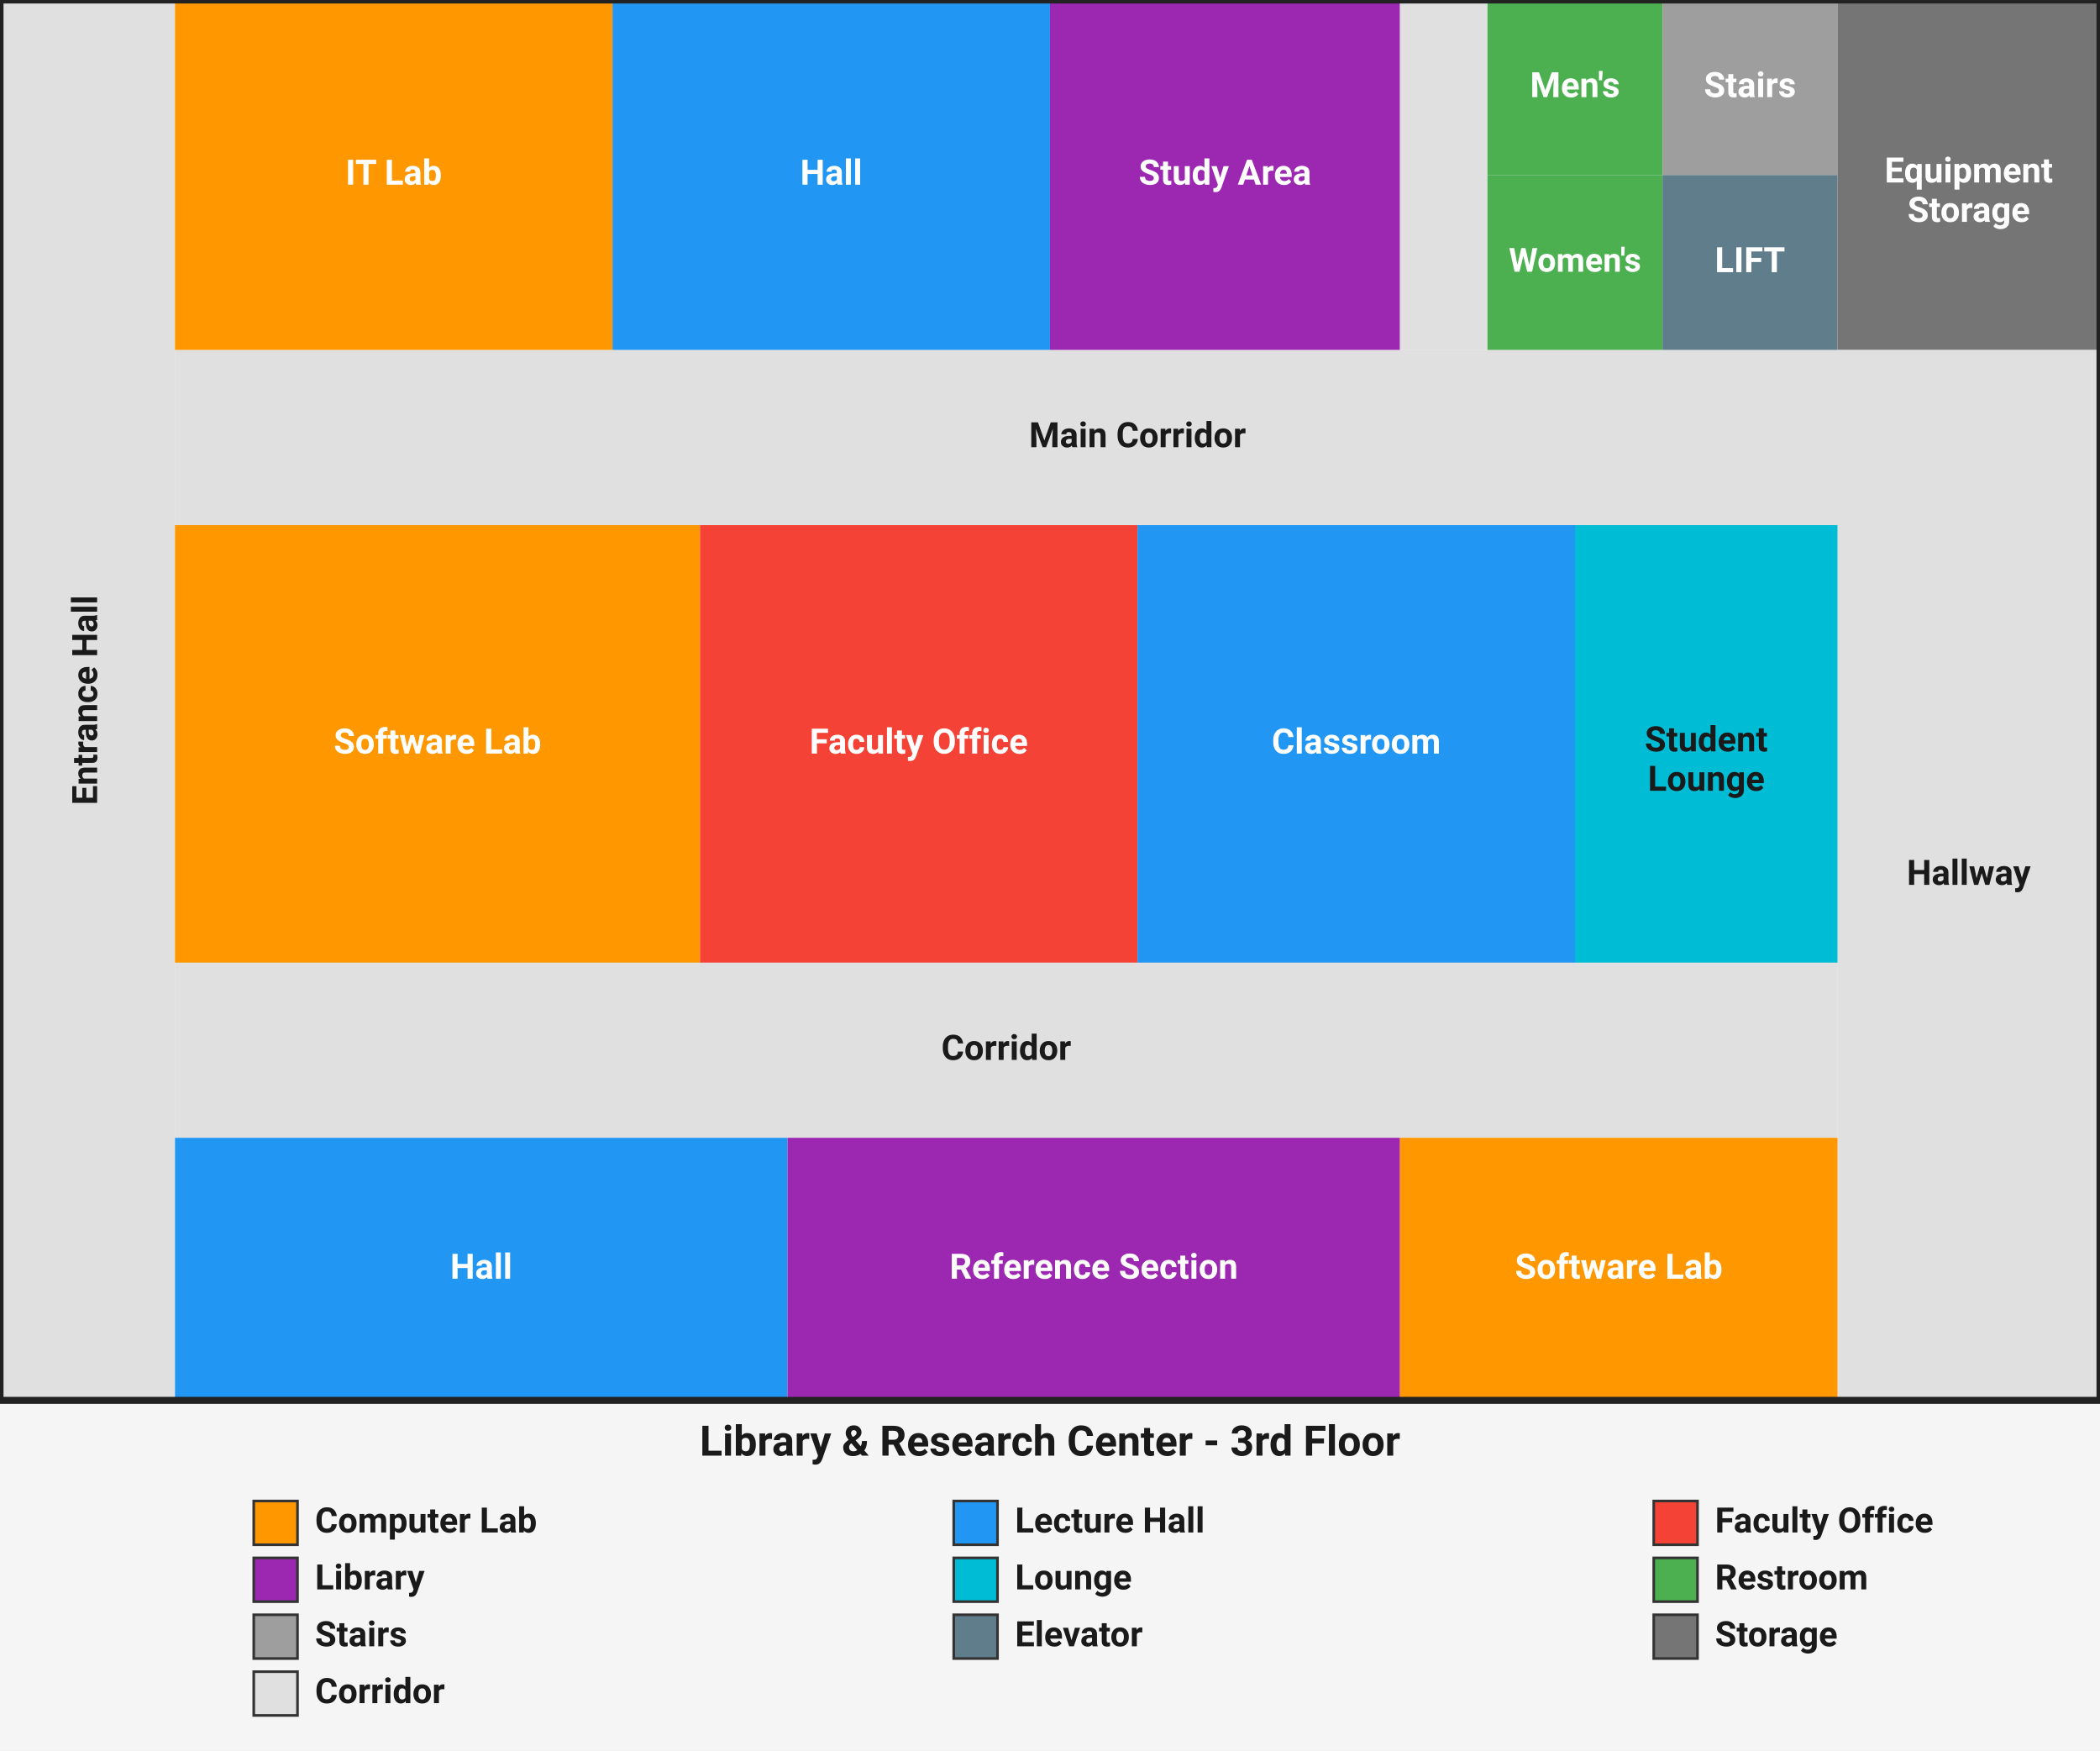
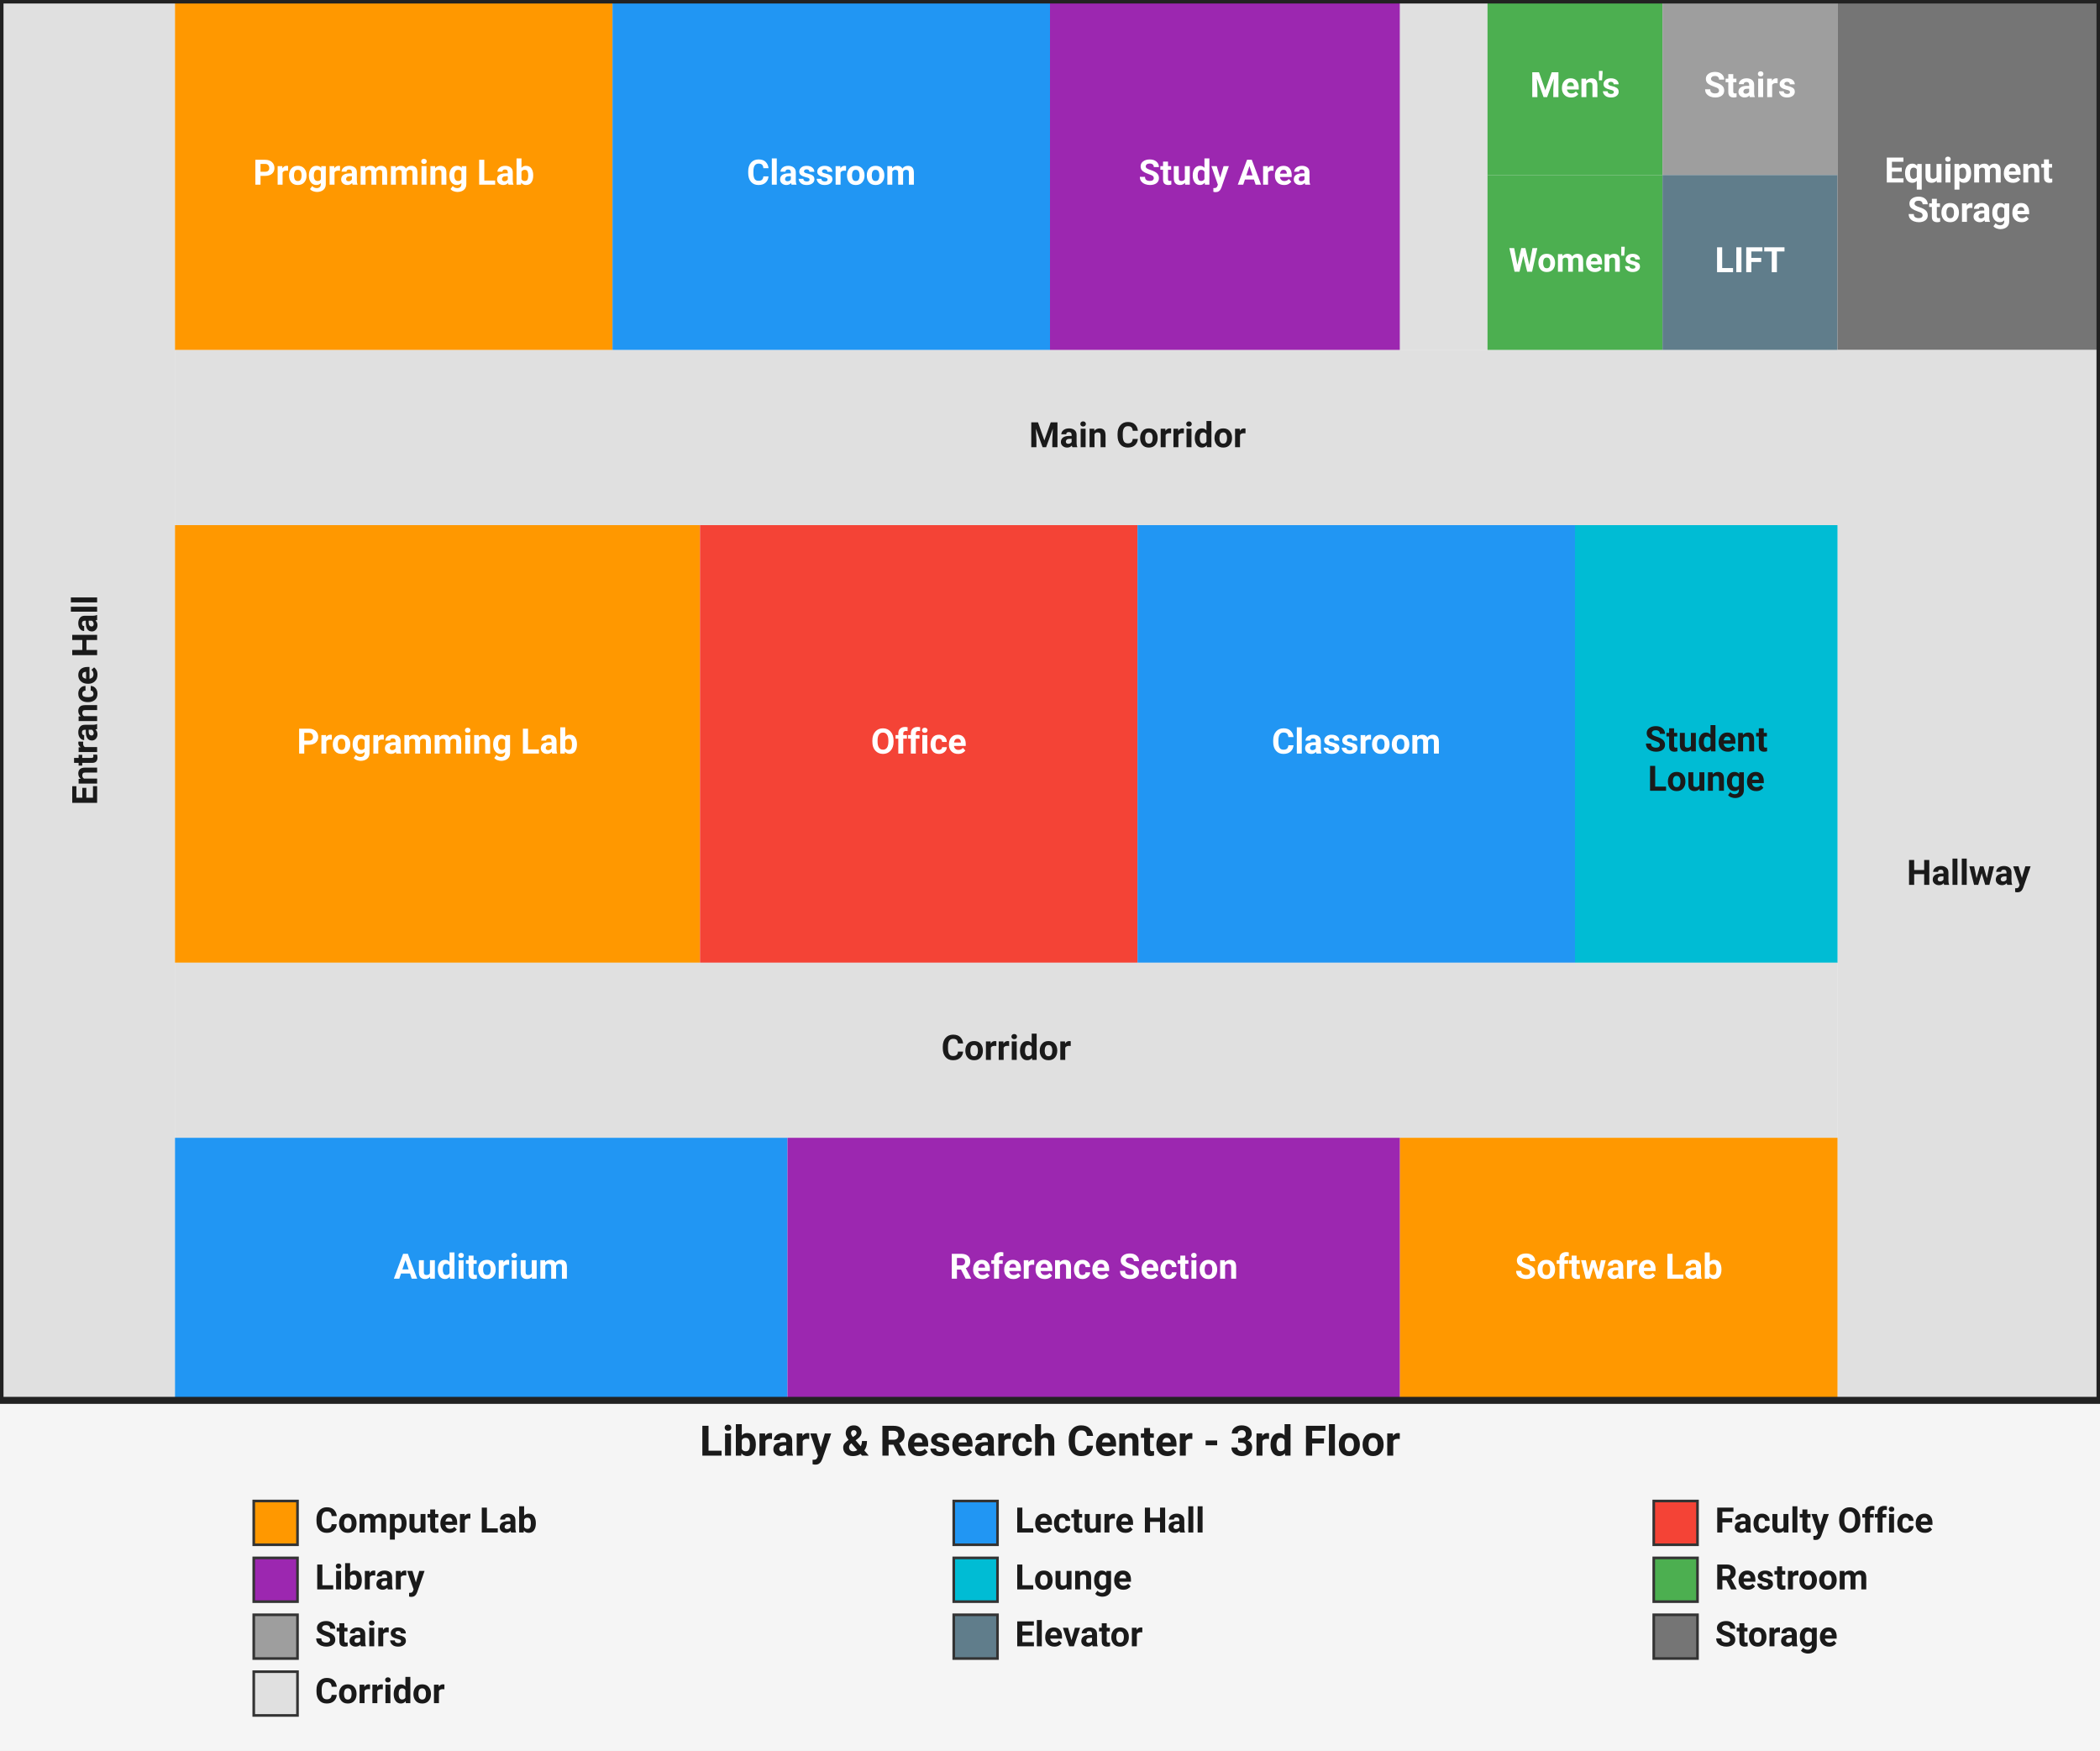
<svg xmlns="http://www.w3.org/2000/svg" viewBox="0 0 2400 2000" width="2400" height="2000" style="display:block; max-width:100%; height:auto;">
  <defs>
    <style>
      text { 
        -webkit-font-smoothing: antialiased;
        -moz-osx-font-smoothing: grayscale;
      }
    </style>
  </defs>
  <rect x="0" y="0" width="2400" height="2000" fill="#f5f5f5" />
  <rect x="0" y="0" width="200" height="1600" fill="#E0E0E0" stroke="none" />
  <text x="100.0" y="800.0" font-family="Roboto,Segoe UI,Arial,sans-serif" font-size="40" font-weight="600" fill="#1a1a1a" text-anchor="middle" dominant-baseline="middle" transform="rotate(-90 100.0 800.0)">
              Entrance Hall
            </text>
  <rect x="200" y="0" width="500" height="400" fill="#FF9800" stroke="none" />
  <text x="450.0" y="200.0" font-family="Roboto,Segoe UI,Arial,sans-serif" font-size="40" font-weight="600" fill="white" text-anchor="middle" dominant-baseline="middle">
-               IT Lab
+               Programming Lab
            </text>
  <rect x="700" y="0" width="500" height="400" fill="#2196F3" stroke="none" />
  <text x="950.0" y="200.0" font-family="Roboto,Segoe UI,Arial,sans-serif" font-size="40" font-weight="600" fill="white" text-anchor="middle" dominant-baseline="middle">
-               Hall
+               Classroom
            </text>
  <rect x="1200" y="0" width="400" height="400" fill="#9C27B0" stroke="none" />
  <text x="1400.0" y="200.0" font-family="Roboto,Segoe UI,Arial,sans-serif" font-size="40" font-weight="600" fill="white" text-anchor="middle" dominant-baseline="middle">
              Study Area
            </text>
  <rect x="1600" y="0" width="100" height="400" fill="#E0E0E0" stroke="none" />
  <rect x="1700" y="0" width="200" height="200" fill="#4CAF50" stroke="none" />
  <text x="1800.0" y="100.0" font-family="Roboto,Segoe UI,Arial,sans-serif" font-size="40" font-weight="600" fill="white" text-anchor="middle" dominant-baseline="middle">
              Men's
            </text>
  <rect x="1700" y="200" width="200" height="200" fill="#4CAF50" stroke="none" />
  <text x="1800.0" y="300.0" font-family="Roboto,Segoe UI,Arial,sans-serif" font-size="38" font-weight="600" fill="white" text-anchor="middle" dominant-baseline="middle">
              Women's
            </text>
  <rect x="1900" y="0" width="200" height="200" fill="#9E9E9E" stroke="none" />
  <text x="2000.0" y="100.0" font-family="Roboto,Segoe UI,Arial,sans-serif" font-size="40" font-weight="600" fill="white" text-anchor="middle" dominant-baseline="middle">
              Stairs
            </text>
  <rect x="1900" y="200" width="200" height="200" fill="#607D8B" stroke="none" />
  <text x="2000.0" y="300.0" font-family="Roboto,Segoe UI,Arial,sans-serif" font-size="40" font-weight="600" fill="white" text-anchor="middle" dominant-baseline="middle">
              LIFT
            </text>
  <rect x="2100" y="0" width="300" height="400" fill="#757575" stroke="none" />
  <g>
    <text x="2250.0" y="197.5" font-family="Roboto,Segoe UI,Arial,sans-serif" font-size="40" font-weight="600" fill="white" text-anchor="middle" dominant-baseline="middle">
                  Equipment
                </text>
    <text x="2250.0" y="242.5" font-family="Roboto,Segoe UI,Arial,sans-serif" font-size="40" font-weight="600" fill="white" text-anchor="middle" dominant-baseline="middle">
                  Storage
                </text>
  </g>
  <rect x="200" y="400" width="2200" height="200" fill="#E0E0E0" stroke="none" />
  <text x="1300.0" y="500.0" font-family="Roboto,Segoe UI,Arial,sans-serif" font-size="40" font-weight="600" fill="#1a1a1a" text-anchor="middle" dominant-baseline="middle">
              Main Corridor
            </text>
  <rect x="1600" y="400" width="100" height="100" fill="#E0E0E0" stroke="none" />
  <rect x="2100" y="400" width="300" height="1200" fill="#E0E0E0" stroke="none" />
  <text x="2250.0" y="1000.0" font-family="Roboto,Segoe UI,Arial,sans-serif" font-size="40" font-weight="600" fill="#1a1a1a" text-anchor="middle" dominant-baseline="middle">
              Hallway
            </text>
  <rect x="200" y="600" width="600" height="500" fill="#FF9800" stroke="none" />
  <text x="500.0" y="850.0" font-family="Roboto,Segoe UI,Arial,sans-serif" font-size="40" font-weight="600" fill="white" text-anchor="middle" dominant-baseline="middle">
-               Software Lab
+               Programming Lab
            </text>
  <rect x="800" y="600" width="500" height="500" fill="#F44336" stroke="none" />
  <text x="1050.0" y="850.0" font-family="Roboto,Segoe UI,Arial,sans-serif" font-size="40" font-weight="600" fill="white" text-anchor="middle" dominant-baseline="middle">
-               Faculty Office
+               Office
            </text>
  <rect x="1300" y="600" width="500" height="500" fill="#2196F3" stroke="none" />
  <text x="1550.0" y="850.0" font-family="Roboto,Segoe UI,Arial,sans-serif" font-size="40" font-weight="600" fill="white" text-anchor="middle" dominant-baseline="middle">
              Classroom
            </text>
  <rect x="1800" y="600" width="300" height="500" fill="#00BCD4" stroke="none" />
  <g>
    <text x="1950.0" y="847.5" font-family="Roboto,Segoe UI,Arial,sans-serif" font-size="40" font-weight="600" fill="#1a1a1a" text-anchor="middle" dominant-baseline="middle">
                  Student
                </text>
    <text x="1950.0" y="892.5" font-family="Roboto,Segoe UI,Arial,sans-serif" font-size="40" font-weight="600" fill="#1a1a1a" text-anchor="middle" dominant-baseline="middle">
                  Lounge
                </text>
  </g>
  <rect x="200" y="1100" width="1900" height="200" fill="#E0E0E0" stroke="none" />
  <text x="1150.0" y="1200.0" font-family="Roboto,Segoe UI,Arial,sans-serif" font-size="40" font-weight="600" fill="#1a1a1a" text-anchor="middle" dominant-baseline="middle">
              Corridor
            </text>
  <rect x="200" y="1300" width="700" height="300" fill="#2196F3" stroke="none" />
  <text x="550.0" y="1450.0" font-family="Roboto,Segoe UI,Arial,sans-serif" font-size="40" font-weight="600" fill="white" text-anchor="middle" dominant-baseline="middle">
-               Hall
+               Auditorium
            </text>
  <rect x="900" y="1300" width="700" height="300" fill="#9C27B0" stroke="none" />
  <text x="1250.0" y="1450.0" font-family="Roboto,Segoe UI,Arial,sans-serif" font-size="40" font-weight="600" fill="white" text-anchor="middle" dominant-baseline="middle">
              Reference Section
            </text>
  <rect x="1600" y="1300" width="500" height="300" fill="#FF9800" stroke="none" />
  <text x="1850.0" y="1450.0" font-family="Roboto,Segoe UI,Arial,sans-serif" font-size="40" font-weight="600" fill="white" text-anchor="middle" dominant-baseline="middle">
              Software Lab
            </text>
  <rect x="0" y="0" width="2400" height="1600" fill="none" stroke="#222" stroke-width="8" />
  <text x="1200.0" y="1650" font-family="Roboto,Segoe UI,Arial,sans-serif" font-size="48" font-weight="700" fill="#1a1a1a" text-anchor="middle" dominant-baseline="middle">
          Library &amp; Research Center - 3rd Floor
        </text>
  <rect x="290.0" y="1715.0" width="50" height="50" fill="#FF9800" stroke="#333" stroke-width="3" />
  <text x="360.0" y="1740" font-family="Roboto,Segoe UI,Arial,sans-serif" font-size="40" font-weight="700" fill="#1a1a1a" text-anchor="start" dominant-baseline="middle">
          Computer Lab
        </text>
  <rect x="1090.0" y="1715.0" width="50" height="50" fill="#2196F3" stroke="#333" stroke-width="3" />
  <text x="1160.0" y="1740" font-family="Roboto,Segoe UI,Arial,sans-serif" font-size="40" font-weight="700" fill="#1a1a1a" text-anchor="start" dominant-baseline="middle">
          Lecture Hall
        </text>
  <rect x="1890.0" y="1715.0" width="50" height="50" fill="#F44336" stroke="#333" stroke-width="3" />
  <text x="1960.0" y="1740" font-family="Roboto,Segoe UI,Arial,sans-serif" font-size="40" font-weight="700" fill="#1a1a1a" text-anchor="start" dominant-baseline="middle">
          Faculty Office
        </text>
  <rect x="290.0" y="1780.0" width="50" height="50" fill="#9C27B0" stroke="#333" stroke-width="3" />
  <text x="360.0" y="1805" font-family="Roboto,Segoe UI,Arial,sans-serif" font-size="40" font-weight="700" fill="#1a1a1a" text-anchor="start" dominant-baseline="middle">
          Library
        </text>
  <rect x="1090.0" y="1780.0" width="50" height="50" fill="#00BCD4" stroke="#333" stroke-width="3" />
  <text x="1160.0" y="1805" font-family="Roboto,Segoe UI,Arial,sans-serif" font-size="40" font-weight="700" fill="#1a1a1a" text-anchor="start" dominant-baseline="middle">
          Lounge
        </text>
  <rect x="1890.0" y="1780.0" width="50" height="50" fill="#4CAF50" stroke="#333" stroke-width="3" />
  <text x="1960.0" y="1805" font-family="Roboto,Segoe UI,Arial,sans-serif" font-size="40" font-weight="700" fill="#1a1a1a" text-anchor="start" dominant-baseline="middle">
          Restroom
        </text>
  <rect x="290.0" y="1845.0" width="50" height="50" fill="#9E9E9E" stroke="#333" stroke-width="3" />
  <text x="360.0" y="1870" font-family="Roboto,Segoe UI,Arial,sans-serif" font-size="40" font-weight="700" fill="#1a1a1a" text-anchor="start" dominant-baseline="middle">
          Stairs
        </text>
  <rect x="1090.0" y="1845.0" width="50" height="50" fill="#607D8B" stroke="#333" stroke-width="3" />
  <text x="1160.0" y="1870" font-family="Roboto,Segoe UI,Arial,sans-serif" font-size="40" font-weight="700" fill="#1a1a1a" text-anchor="start" dominant-baseline="middle">
          Elevator
        </text>
  <rect x="1890.0" y="1845.0" width="50" height="50" fill="#757575" stroke="#333" stroke-width="3" />
  <text x="1960.0" y="1870" font-family="Roboto,Segoe UI,Arial,sans-serif" font-size="40" font-weight="700" fill="#1a1a1a" text-anchor="start" dominant-baseline="middle">
          Storage
        </text>
  <rect x="290.0" y="1910.0" width="50" height="50" fill="#E0E0E0" stroke="#333" stroke-width="3" />
  <text x="360.0" y="1935" font-family="Roboto,Segoe UI,Arial,sans-serif" font-size="40" font-weight="700" fill="#1a1a1a" text-anchor="start" dominant-baseline="middle">
          Corridor
        </text>
</svg>
